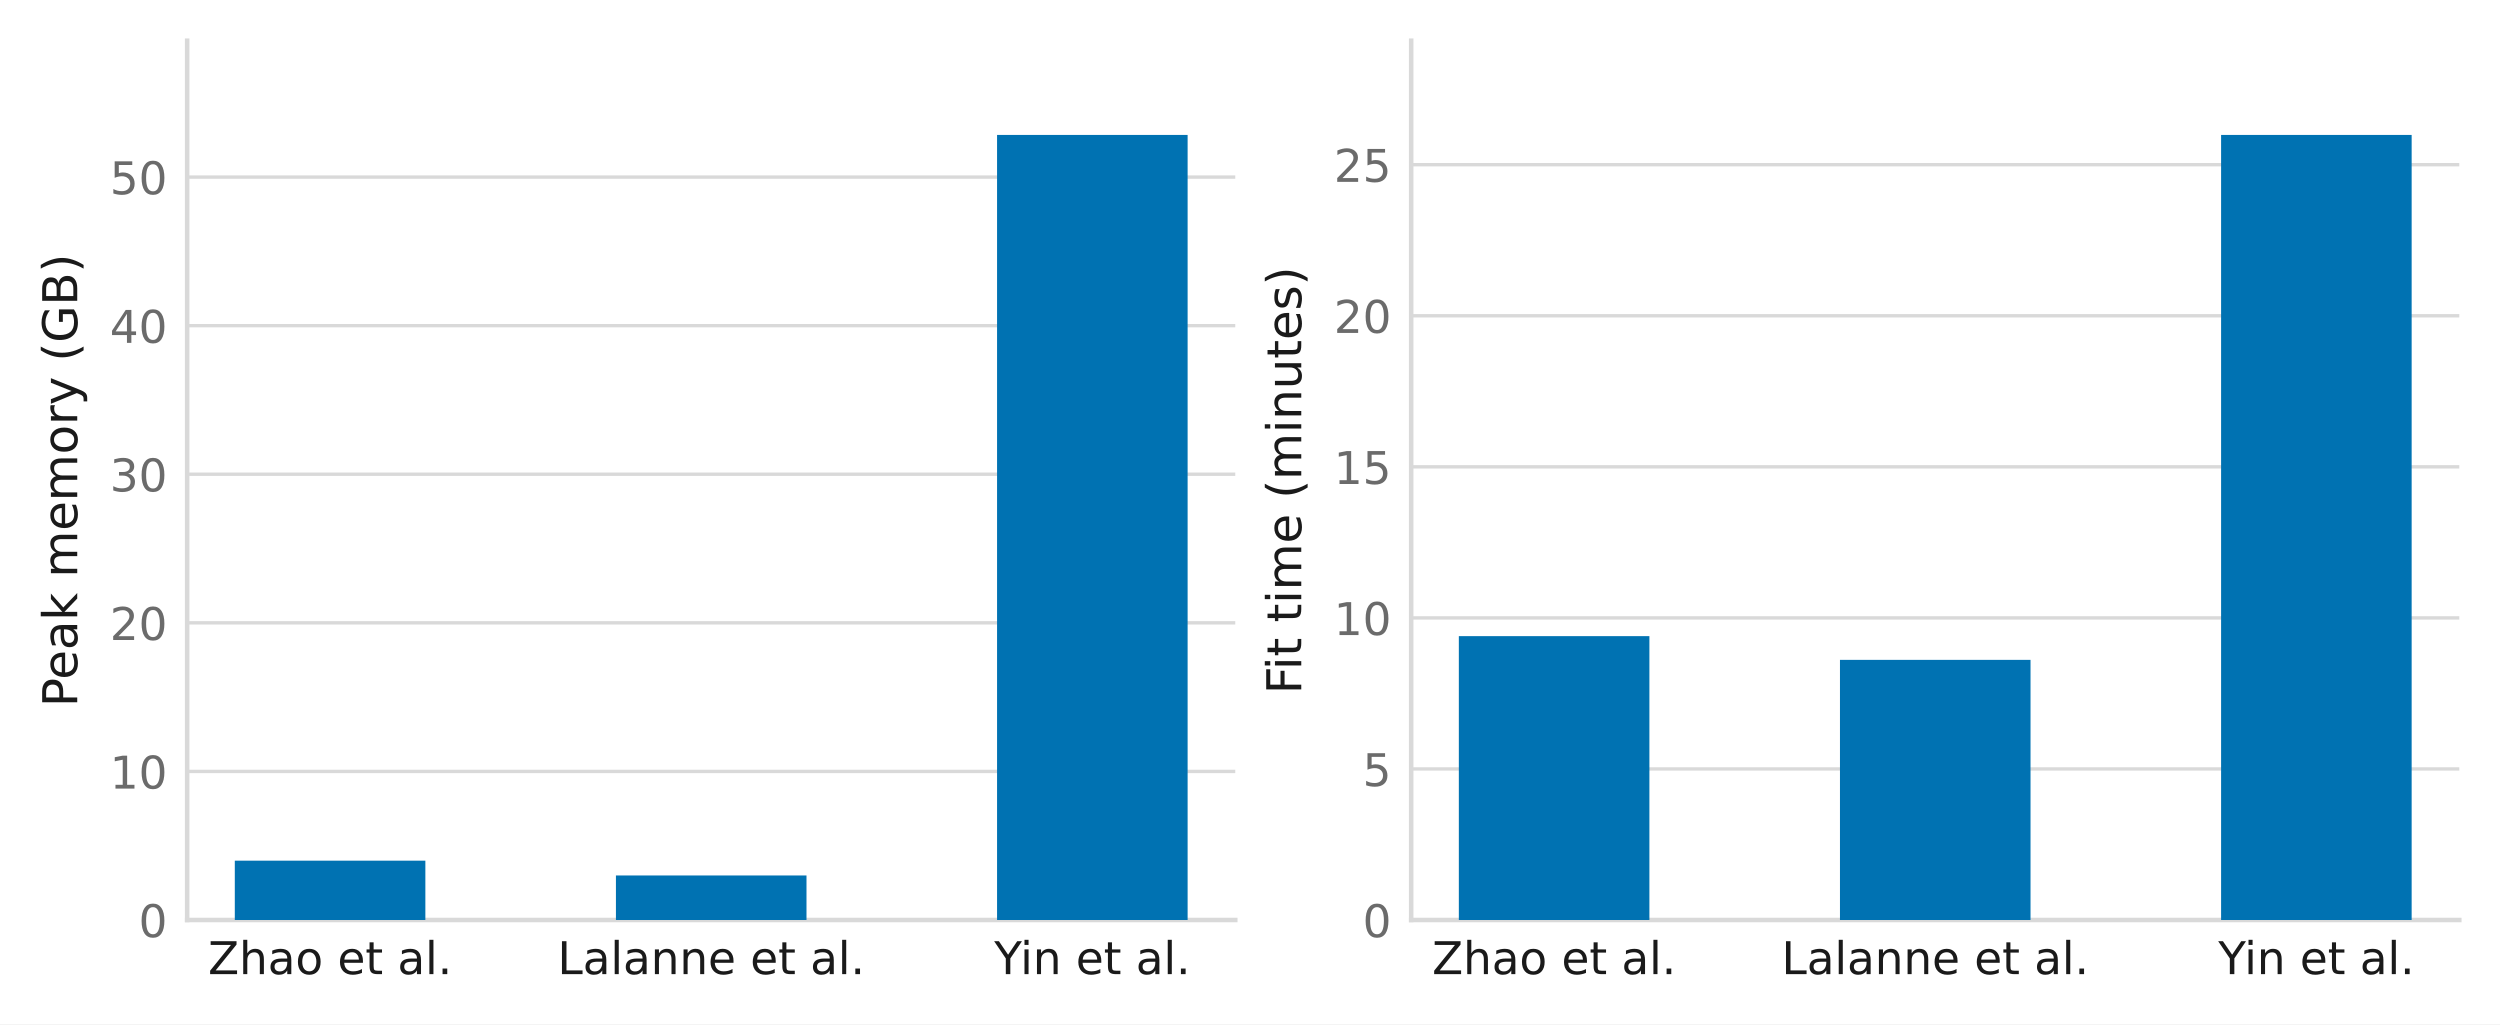
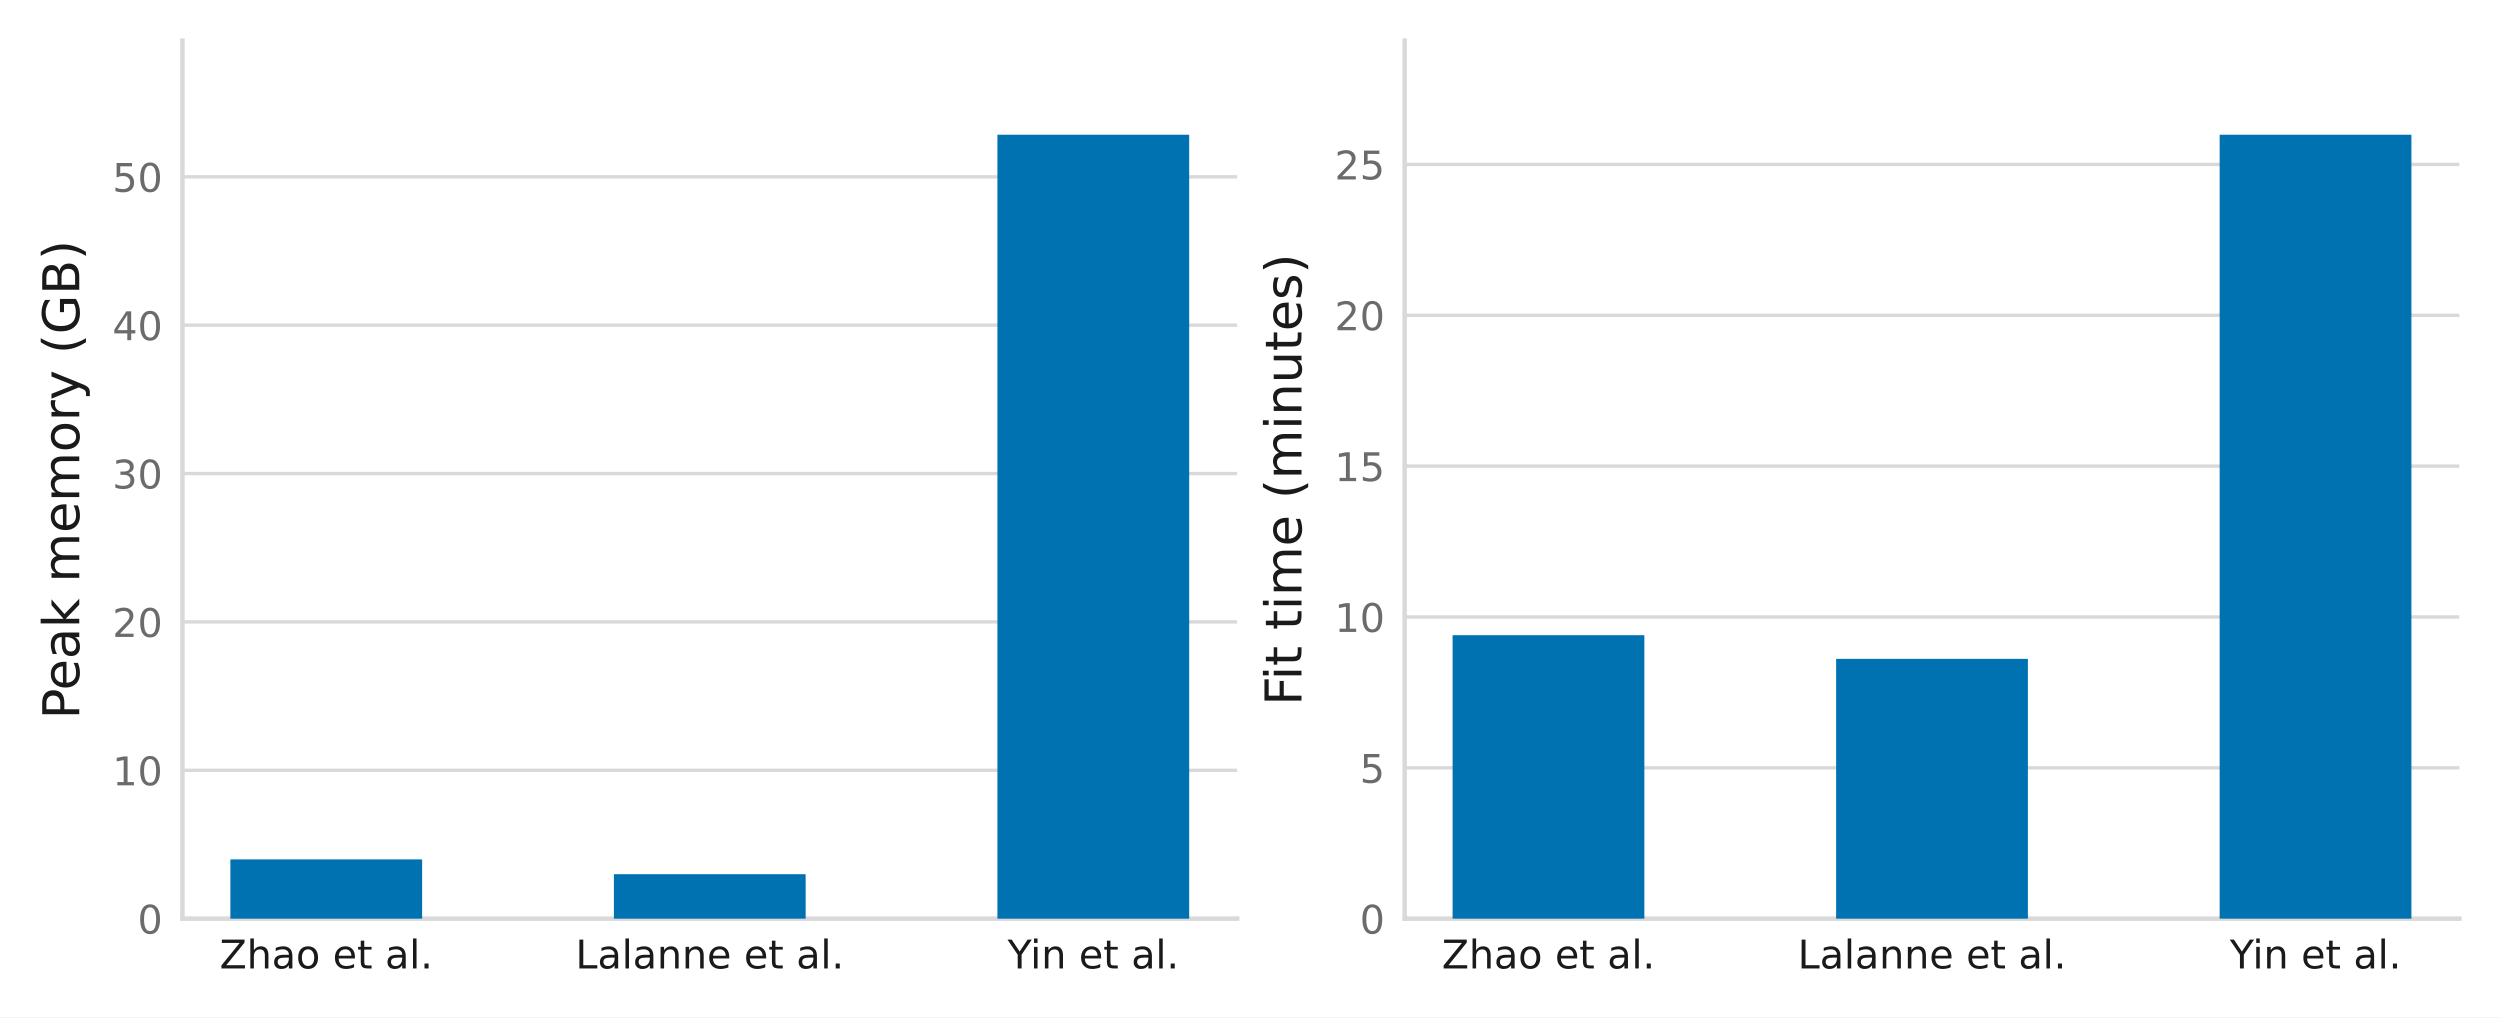
- <svg xmlns="http://www.w3.org/2000/svg" width="442.226pt" height="181.183pt" viewBox="0 0 442.226 181.183" version="1.1">
+ <svg xmlns="http://www.w3.org/2000/svg" width="442.878pt" height="180.215pt" viewBox="0 0 442.878 180.215" version="1.1">
  <defs>
    <style type="text/css">*{stroke-linejoin: round; stroke-linecap: butt}</style>
  </defs>
  <g id="figure_1">
    <g id="patch_1">
-       <path d="M 0 181.183  L 442.226 181.183  L 442.226 -0  L 0 -0  z " style="fill: #ffffff" />
+       <path d="M 0 180.215  L 442.878 180.215  L 442.878 -0  L 0 -0  z " style="fill: #ffffff" />
    </g>
    <g id="axes_1">
      <g id="patch_2">
-         <path d="M 33.106 162.74  L 218.506 162.74  L 218.506 7.2  L 33.106 7.2  z " style="fill: #ffffff" />
+         <path d="M 32.318 162.74  L 219.158 162.74  L 219.158 7.2  L 32.318 7.2  z " style="fill: #ffffff" />
      </g>
      <g id="matplotlib.axis_1">
        <g id="xtick_1">
          <g id="line2d_1" />
          <g id="text_1">
-             <text style="font-size: 8px; font-family: 'DejaVu Sans', 'Bitstream Vera Sans', 'Computer Modern Sans Serif', 'Lucida Grande', 'Verdana', 'Geneva', 'Lucid', 'Arial', 'Helvetica', 'Avant Garde', sans-serif; text-anchor: middle; fill: #1a1a1a" x="58.388" y="172.319" transform="rotate(-0 58.38822 172.3187)">Zhao et al.</text>
+             <text style="font-size: 7px; font-family: 'DejaVu Sans', 'Bitstream Vera Sans', 'Computer Modern Sans Serif', 'Lucida Grande', 'Verdana', 'Geneva', 'Lucid', 'Arial', 'Helvetica', 'Avant Garde', sans-serif; text-anchor: middle; fill: #1a1a1a" x="57.796" y="171.559" transform="rotate(-0 57.79599 171.5589)">Zhao et al.</text>
          </g>
        </g>
        <g id="xtick_2">
          <g id="line2d_2" />
          <g id="text_2">
-             <text style="font-size: 8px; font-family: 'DejaVu Sans', 'Bitstream Vera Sans', 'Computer Modern Sans Serif', 'Lucida Grande', 'Verdana', 'Geneva', 'Lucid', 'Arial', 'Helvetica', 'Avant Garde', sans-serif; text-anchor: middle; fill: #1a1a1a" x="125.806" y="172.319" transform="rotate(-0 125.8064 172.3187)">Lalanne et al.</text>
+             <text style="font-size: 7px; font-family: 'DejaVu Sans', 'Bitstream Vera Sans', 'Computer Modern Sans Serif', 'Lucida Grande', 'Verdana', 'Geneva', 'Lucid', 'Arial', 'Helvetica', 'Avant Garde', sans-serif; text-anchor: middle; fill: #1a1a1a" x="125.738" y="171.559" transform="rotate(-0 125.7378 171.5589)">Lalanne et al.</text>
          </g>
        </g>
        <g id="xtick_3">
          <g id="line2d_3" />
          <g id="text_3">
-             <text style="font-size: 8px; font-family: 'DejaVu Sans', 'Bitstream Vera Sans', 'Computer Modern Sans Serif', 'Lucida Grande', 'Verdana', 'Geneva', 'Lucid', 'Arial', 'Helvetica', 'Avant Garde', sans-serif; text-anchor: middle; fill: #1a1a1a" x="193.225" y="172.319" transform="rotate(-0 193.2246 172.3187)">Yin et al.</text>
+             <text style="font-size: 7px; font-family: 'DejaVu Sans', 'Bitstream Vera Sans', 'Computer Modern Sans Serif', 'Lucida Grande', 'Verdana', 'Geneva', 'Lucid', 'Arial', 'Helvetica', 'Avant Garde', sans-serif; text-anchor: middle; fill: #1a1a1a" x="193.68" y="171.559" transform="rotate(-0 193.6796 171.5589)">Yin et al.</text>
          </g>
        </g>
      </g>
      <g id="matplotlib.axis_2">
        <g id="ytick_1">
          <g id="line2d_4">
-             <path d="M 33.106 162.74  L 218.506 162.74  " clip-path="url(#pa172c0731d)" style="fill: none; stroke: #d9d9d9; stroke-width: 0.6; stroke-linecap: square" />
+             <path d="M 32.318 162.74  L 219.158 162.74  " clip-path="url(#pbe500b1fd0)" style="fill: none; stroke: #d9d9d9; stroke-width: 0.6; stroke-linecap: square" />
          </g>
          <g id="line2d_5" />
          <g id="text_4">
-             <text style="font-size: 8px; font-family: 'DejaVu Sans', 'Bitstream Vera Sans', 'Computer Modern Sans Serif', 'Lucida Grande', 'Verdana', 'Geneva', 'Lucid', 'Arial', 'Helvetica', 'Avant Garde', sans-serif; text-anchor: end; fill: #6b6b6b" x="29.606" y="165.779" transform="rotate(-0 29.60641 165.7794)">0</text>
+             <text style="font-size: 7px; font-family: 'DejaVu Sans', 'Bitstream Vera Sans', 'Computer Modern Sans Serif', 'Lucida Grande', 'Verdana', 'Geneva', 'Lucid', 'Arial', 'Helvetica', 'Avant Garde', sans-serif; text-anchor: end; fill: #6b6b6b" x="28.818" y="165.399" transform="rotate(-0 28.81781 165.3995)">0</text>
          </g>
        </g>
        <g id="ytick_2">
          <g id="line2d_6">
-             <path d="M 33.106 136.457  L 218.506 136.457  " clip-path="url(#pa172c0731d)" style="fill: none; stroke: #d9d9d9; stroke-width: 0.6; stroke-linecap: square" />
+             <path d="M 32.318 136.457  L 219.158 136.457  " clip-path="url(#pbe500b1fd0)" style="fill: none; stroke: #d9d9d9; stroke-width: 0.6; stroke-linecap: square" />
          </g>
          <g id="line2d_7" />
          <g id="text_5">
-             <text style="font-size: 8px; font-family: 'DejaVu Sans', 'Bitstream Vera Sans', 'Computer Modern Sans Serif', 'Lucida Grande', 'Verdana', 'Geneva', 'Lucid', 'Arial', 'Helvetica', 'Avant Garde', sans-serif; text-anchor: end; fill: #6b6b6b" x="29.606" y="139.496" transform="rotate(-0 29.60641 139.4962)">10</text>
+             <text style="font-size: 7px; font-family: 'DejaVu Sans', 'Bitstream Vera Sans', 'Computer Modern Sans Serif', 'Lucida Grande', 'Verdana', 'Geneva', 'Lucid', 'Arial', 'Helvetica', 'Avant Garde', sans-serif; text-anchor: end; fill: #6b6b6b" x="28.818" y="139.116" transform="rotate(-0 28.81781 139.1162)">10</text>
          </g>
        </g>
        <g id="ytick_3">
          <g id="line2d_8">
-             <path d="M 33.106 110.174  L 218.506 110.174  " clip-path="url(#pa172c0731d)" style="fill: none; stroke: #d9d9d9; stroke-width: 0.6; stroke-linecap: square" />
+             <path d="M 32.318 110.174  L 219.158 110.174  " clip-path="url(#pbe500b1fd0)" style="fill: none; stroke: #d9d9d9; stroke-width: 0.6; stroke-linecap: square" />
          </g>
          <g id="line2d_9" />
          <g id="text_6">
-             <text style="font-size: 8px; font-family: 'DejaVu Sans', 'Bitstream Vera Sans', 'Computer Modern Sans Serif', 'Lucida Grande', 'Verdana', 'Geneva', 'Lucid', 'Arial', 'Helvetica', 'Avant Garde', sans-serif; text-anchor: end; fill: #6b6b6b" x="29.606" y="113.213" transform="rotate(-0 29.60641 113.213)">20</text>
+             <text style="font-size: 7px; font-family: 'DejaVu Sans', 'Bitstream Vera Sans', 'Computer Modern Sans Serif', 'Lucida Grande', 'Verdana', 'Geneva', 'Lucid', 'Arial', 'Helvetica', 'Avant Garde', sans-serif; text-anchor: end; fill: #6b6b6b" x="28.818" y="112.833" transform="rotate(-0 28.81781 112.833)">20</text>
          </g>
        </g>
        <g id="ytick_4">
          <g id="line2d_10">
-             <path d="M 33.106 83.89  L 218.506 83.89  " clip-path="url(#pa172c0731d)" style="fill: none; stroke: #d9d9d9; stroke-width: 0.6; stroke-linecap: square" />
+             <path d="M 32.318 83.89  L 219.158 83.89  " clip-path="url(#pbe500b1fd0)" style="fill: none; stroke: #d9d9d9; stroke-width: 0.6; stroke-linecap: square" />
          </g>
          <g id="line2d_11" />
          <g id="text_7">
-             <text style="font-size: 8px; font-family: 'DejaVu Sans', 'Bitstream Vera Sans', 'Computer Modern Sans Serif', 'Lucida Grande', 'Verdana', 'Geneva', 'Lucid', 'Arial', 'Helvetica', 'Avant Garde', sans-serif; text-anchor: end; fill: #6b6b6b" x="29.606" y="86.93" transform="rotate(-0 29.60641 86.92976)">30</text>
+             <text style="font-size: 7px; font-family: 'DejaVu Sans', 'Bitstream Vera Sans', 'Computer Modern Sans Serif', 'Lucida Grande', 'Verdana', 'Geneva', 'Lucid', 'Arial', 'Helvetica', 'Avant Garde', sans-serif; text-anchor: end; fill: #6b6b6b" x="28.818" y="86.55" transform="rotate(-0 28.81781 86.54983)">30</text>
          </g>
        </g>
        <g id="ytick_5">
          <g id="line2d_12">
-             <path d="M 33.106 57.607  L 218.506 57.607  " clip-path="url(#pa172c0731d)" style="fill: none; stroke: #d9d9d9; stroke-width: 0.6; stroke-linecap: square" />
+             <path d="M 32.318 57.607  L 219.158 57.607  " clip-path="url(#pbe500b1fd0)" style="fill: none; stroke: #d9d9d9; stroke-width: 0.6; stroke-linecap: square" />
          </g>
          <g id="line2d_13" />
          <g id="text_8">
-             <text style="font-size: 8px; font-family: 'DejaVu Sans', 'Bitstream Vera Sans', 'Computer Modern Sans Serif', 'Lucida Grande', 'Verdana', 'Geneva', 'Lucid', 'Arial', 'Helvetica', 'Avant Garde', sans-serif; text-anchor: end; fill: #6b6b6b" x="29.606" y="60.647" transform="rotate(-0 29.60641 60.64655)">40</text>
+             <text style="font-size: 7px; font-family: 'DejaVu Sans', 'Bitstream Vera Sans', 'Computer Modern Sans Serif', 'Lucida Grande', 'Verdana', 'Geneva', 'Lucid', 'Arial', 'Helvetica', 'Avant Garde', sans-serif; text-anchor: end; fill: #6b6b6b" x="28.818" y="60.267" transform="rotate(-0 28.81781 60.26663)">40</text>
          </g>
        </g>
        <g id="ytick_6">
          <g id="line2d_14">
-             <path d="M 33.106 31.324  L 218.506 31.324  " clip-path="url(#pa172c0731d)" style="fill: none; stroke: #d9d9d9; stroke-width: 0.6; stroke-linecap: square" />
+             <path d="M 32.318 31.324  L 219.158 31.324  " clip-path="url(#pbe500b1fd0)" style="fill: none; stroke: #d9d9d9; stroke-width: 0.6; stroke-linecap: square" />
          </g>
          <g id="line2d_15" />
          <g id="text_9">
-             <text style="font-size: 8px; font-family: 'DejaVu Sans', 'Bitstream Vera Sans', 'Computer Modern Sans Serif', 'Lucida Grande', 'Verdana', 'Geneva', 'Lucid', 'Arial', 'Helvetica', 'Avant Garde', sans-serif; text-anchor: end; fill: #6b6b6b" x="29.606" y="34.363" transform="rotate(-0 29.60641 34.36334)">50</text>
+             <text style="font-size: 7px; font-family: 'DejaVu Sans', 'Bitstream Vera Sans', 'Computer Modern Sans Serif', 'Lucida Grande', 'Verdana', 'Geneva', 'Lucid', 'Arial', 'Helvetica', 'Avant Garde', sans-serif; text-anchor: end; fill: #6b6b6b" x="28.818" y="33.983" transform="rotate(-0 28.81781 33.98342)">50</text>
          </g>
        </g>
        <g id="text_10">
-           <text style="font-size: 8.5px; font-family: 'DejaVu Sans', 'Bitstream Vera Sans', 'Computer Modern Sans Serif', 'Lucida Grande', 'Verdana', 'Geneva', 'Lucid', 'Arial', 'Helvetica', 'Avant Garde', sans-serif; text-anchor: middle; fill: #1a1a1a" x="13.659" y="84.97" transform="rotate(-90 13.65867 84.97)">Peak memory (GB)</text>
+           <text style="font-size: 9px; font-family: 'DejaVu Sans', 'Bitstream Vera Sans', 'Computer Modern Sans Serif', 'Lucida Grande', 'Verdana', 'Geneva', 'Lucid', 'Arial', 'Helvetica', 'Avant Garde', sans-serif; text-anchor: middle; fill: #1a1a1a" x="14.039" y="84.97" transform="rotate(-90 14.03859 84.97)">Peak memory (GB)</text>
        </g>
      </g>
      <g id="patch_3">
-         <path d="M 33.106 162.74  L 33.106 7.2  " style="fill: none; stroke: #d9d9d9; stroke-width: 0.8; stroke-linejoin: miter; stroke-linecap: square" />
+         <path d="M 32.318 162.74  L 32.318 7.2  " style="fill: none; stroke: #d9d9d9; stroke-width: 0.8; stroke-linejoin: miter; stroke-linecap: square" />
      </g>
      <g id="patch_4">
-         <path d="M 33.106 162.74  L 218.506 162.74  " style="fill: none; stroke: #d9d9d9; stroke-width: 0.8; stroke-linejoin: miter; stroke-linecap: square" />
+         <path d="M 32.318 162.74  L 219.158 162.74  " style="fill: none; stroke: #d9d9d9; stroke-width: 0.8; stroke-linejoin: miter; stroke-linecap: square" />
      </g>
      <g id="patch_5">
-         <path d="M 41.534 162.74  L 75.243 162.74  L 75.243 152.24  L 41.534 152.24  z " clip-path="url(#pa172c0731d)" style="fill: #0072b2" />
+         <path d="M 40.811 162.74  L 74.781 162.74  L 74.781 152.24  L 40.811 152.24  z " clip-path="url(#pbe500b1fd0)" style="fill: #0072b2" />
      </g>
      <g id="patch_6">
-         <path d="M 108.952 162.74  L 142.661 162.74  L 142.661 154.86  L 108.952 154.86  z " clip-path="url(#pa172c0731d)" style="fill: #0072b2" />
+         <path d="M 108.752 162.74  L 142.723 162.74  L 142.723 154.86  L 108.752 154.86  z " clip-path="url(#pbe500b1fd0)" style="fill: #0072b2" />
      </g>
      <g id="patch_7">
-         <path d="M 176.37 162.74  L 210.079 162.74  L 210.079 23.865  L 176.37 23.865  z " clip-path="url(#pa172c0731d)" style="fill: #0072b2" />
+         <path d="M 176.694 162.74  L 210.665 162.74  L 210.665 23.865  L 176.694 23.865  z " clip-path="url(#pbe500b1fd0)" style="fill: #0072b2" />
      </g>
    </g>
    <g id="axes_2">
      <g id="patch_8">
-         <path d="M 249.626 162.74  L 435.026 162.74  L 435.026 7.2  L 249.626 7.2  z " style="fill: #ffffff" />
+         <path d="M 248.838 162.74  L 435.678 162.74  L 435.678 7.2  L 248.838 7.2  z " style="fill: #ffffff" />
      </g>
      <g id="matplotlib.axis_3">
        <g id="xtick_4">
          <g id="line2d_16" />
          <g id="text_11">
-             <text style="font-size: 8px; font-family: 'DejaVu Sans', 'Bitstream Vera Sans', 'Computer Modern Sans Serif', 'Lucida Grande', 'Verdana', 'Geneva', 'Lucid', 'Arial', 'Helvetica', 'Avant Garde', sans-serif; text-anchor: middle; fill: #1a1a1a" x="274.908" y="172.319" transform="rotate(-0 274.9082 172.3187)">Zhao et al.</text>
+             <text style="font-size: 7px; font-family: 'DejaVu Sans', 'Bitstream Vera Sans', 'Computer Modern Sans Serif', 'Lucida Grande', 'Verdana', 'Geneva', 'Lucid', 'Arial', 'Helvetica', 'Avant Garde', sans-serif; text-anchor: middle; fill: #1a1a1a" x="274.316" y="171.559" transform="rotate(-0 274.316 171.5589)">Zhao et al.</text>
          </g>
        </g>
        <g id="xtick_5">
          <g id="line2d_17" />
          <g id="text_12">
-             <text style="font-size: 8px; font-family: 'DejaVu Sans', 'Bitstream Vera Sans', 'Computer Modern Sans Serif', 'Lucida Grande', 'Verdana', 'Geneva', 'Lucid', 'Arial', 'Helvetica', 'Avant Garde', sans-serif; text-anchor: middle; fill: #1a1a1a" x="342.326" y="172.319" transform="rotate(-0 342.3264 172.3187)">Lalanne et al.</text>
+             <text style="font-size: 7px; font-family: 'DejaVu Sans', 'Bitstream Vera Sans', 'Computer Modern Sans Serif', 'Lucida Grande', 'Verdana', 'Geneva', 'Lucid', 'Arial', 'Helvetica', 'Avant Garde', sans-serif; text-anchor: middle; fill: #1a1a1a" x="342.258" y="171.559" transform="rotate(-0 342.2578 171.5589)">Lalanne et al.</text>
          </g>
        </g>
        <g id="xtick_6">
          <g id="line2d_18" />
          <g id="text_13">
-             <text style="font-size: 8px; font-family: 'DejaVu Sans', 'Bitstream Vera Sans', 'Computer Modern Sans Serif', 'Lucida Grande', 'Verdana', 'Geneva', 'Lucid', 'Arial', 'Helvetica', 'Avant Garde', sans-serif; text-anchor: middle; fill: #1a1a1a" x="409.745" y="172.319" transform="rotate(-0 409.7446 172.3187)">Yin et al.</text>
+             <text style="font-size: 7px; font-family: 'DejaVu Sans', 'Bitstream Vera Sans', 'Computer Modern Sans Serif', 'Lucida Grande', 'Verdana', 'Geneva', 'Lucid', 'Arial', 'Helvetica', 'Avant Garde', sans-serif; text-anchor: middle; fill: #1a1a1a" x="410.2" y="171.559" transform="rotate(-0 410.1996 171.5589)">Yin et al.</text>
          </g>
        </g>
      </g>
      <g id="matplotlib.axis_4">
        <g id="ytick_7">
          <g id="line2d_19">
-             <path d="M 249.626 162.74  L 435.026 162.74  " clip-path="url(#pda4666905d)" style="fill: none; stroke: #d9d9d9; stroke-width: 0.6; stroke-linecap: square" />
+             <path d="M 248.838 162.74  L 435.678 162.74  " clip-path="url(#pe670b20023)" style="fill: none; stroke: #d9d9d9; stroke-width: 0.6; stroke-linecap: square" />
          </g>
          <g id="line2d_20" />
          <g id="text_14">
-             <text style="font-size: 8px; font-family: 'DejaVu Sans', 'Bitstream Vera Sans', 'Computer Modern Sans Serif', 'Lucida Grande', 'Verdana', 'Geneva', 'Lucid', 'Arial', 'Helvetica', 'Avant Garde', sans-serif; text-anchor: end; fill: #6b6b6b" x="246.126" y="165.779" transform="rotate(-0 246.1264 165.7794)">0</text>
+             <text style="font-size: 7px; font-family: 'DejaVu Sans', 'Bitstream Vera Sans', 'Computer Modern Sans Serif', 'Lucida Grande', 'Verdana', 'Geneva', 'Lucid', 'Arial', 'Helvetica', 'Avant Garde', sans-serif; text-anchor: end; fill: #6b6b6b" x="245.338" y="165.399" transform="rotate(-0 245.3378 165.3995)">0</text>
          </g>
        </g>
        <g id="ytick_8">
          <g id="line2d_21">
-             <path d="M 249.626 136.018  L 435.026 136.018  " clip-path="url(#pda4666905d)" style="fill: none; stroke: #d9d9d9; stroke-width: 0.6; stroke-linecap: square" />
+             <path d="M 248.838 136.018  L 435.678 136.018  " clip-path="url(#pe670b20023)" style="fill: none; stroke: #d9d9d9; stroke-width: 0.6; stroke-linecap: square" />
          </g>
          <g id="line2d_22" />
          <g id="text_15">
-             <text style="font-size: 8px; font-family: 'DejaVu Sans', 'Bitstream Vera Sans', 'Computer Modern Sans Serif', 'Lucida Grande', 'Verdana', 'Geneva', 'Lucid', 'Arial', 'Helvetica', 'Avant Garde', sans-serif; text-anchor: end; fill: #6b6b6b" x="246.126" y="139.057" transform="rotate(-0 246.1264 139.0572)">5</text>
+             <text style="font-size: 7px; font-family: 'DejaVu Sans', 'Bitstream Vera Sans', 'Computer Modern Sans Serif', 'Lucida Grande', 'Verdana', 'Geneva', 'Lucid', 'Arial', 'Helvetica', 'Avant Garde', sans-serif; text-anchor: end; fill: #6b6b6b" x="245.338" y="138.677" transform="rotate(-0 245.3378 138.6773)">5</text>
          </g>
        </g>
        <g id="ytick_9">
          <g id="line2d_23">
-             <path d="M 249.626 109.296  L 435.026 109.296  " clip-path="url(#pda4666905d)" style="fill: none; stroke: #d9d9d9; stroke-width: 0.6; stroke-linecap: square" />
+             <path d="M 248.838 109.296  L 435.678 109.296  " clip-path="url(#pe670b20023)" style="fill: none; stroke: #d9d9d9; stroke-width: 0.6; stroke-linecap: square" />
          </g>
          <g id="line2d_24" />
          <g id="text_16">
-             <text style="font-size: 8px; font-family: 'DejaVu Sans', 'Bitstream Vera Sans', 'Computer Modern Sans Serif', 'Lucida Grande', 'Verdana', 'Geneva', 'Lucid', 'Arial', 'Helvetica', 'Avant Garde', sans-serif; text-anchor: end; fill: #6b6b6b" x="246.126" y="112.335" transform="rotate(-0 246.1264 112.3351)">10</text>
+             <text style="font-size: 7px; font-family: 'DejaVu Sans', 'Bitstream Vera Sans', 'Computer Modern Sans Serif', 'Lucida Grande', 'Verdana', 'Geneva', 'Lucid', 'Arial', 'Helvetica', 'Avant Garde', sans-serif; text-anchor: end; fill: #6b6b6b" x="245.338" y="111.955" transform="rotate(-0 245.3378 111.9552)">10</text>
          </g>
        </g>
        <g id="ytick_10">
          <g id="line2d_25">
-             <path d="M 249.626 82.574  L 435.026 82.574  " clip-path="url(#pda4666905d)" style="fill: none; stroke: #d9d9d9; stroke-width: 0.6; stroke-linecap: square" />
+             <path d="M 248.838 82.574  L 435.678 82.574  " clip-path="url(#pe670b20023)" style="fill: none; stroke: #d9d9d9; stroke-width: 0.6; stroke-linecap: square" />
          </g>
          <g id="line2d_26" />
          <g id="text_17">
-             <text style="font-size: 8px; font-family: 'DejaVu Sans', 'Bitstream Vera Sans', 'Computer Modern Sans Serif', 'Lucida Grande', 'Verdana', 'Geneva', 'Lucid', 'Arial', 'Helvetica', 'Avant Garde', sans-serif; text-anchor: end; fill: #6b6b6b" x="246.126" y="85.613" transform="rotate(-0 246.1264 85.61293)">15</text>
+             <text style="font-size: 7px; font-family: 'DejaVu Sans', 'Bitstream Vera Sans', 'Computer Modern Sans Serif', 'Lucida Grande', 'Verdana', 'Geneva', 'Lucid', 'Arial', 'Helvetica', 'Avant Garde', sans-serif; text-anchor: end; fill: #6b6b6b" x="245.338" y="85.233" transform="rotate(-0 245.3378 85.23301)">15</text>
          </g>
        </g>
        <g id="ytick_11">
          <g id="line2d_27">
-             <path d="M 249.626 55.851  L 435.026 55.851  " clip-path="url(#pda4666905d)" style="fill: none; stroke: #d9d9d9; stroke-width: 0.6; stroke-linecap: square" />
+             <path d="M 248.838 55.851  L 435.678 55.851  " clip-path="url(#pe670b20023)" style="fill: none; stroke: #d9d9d9; stroke-width: 0.6; stroke-linecap: square" />
          </g>
          <g id="line2d_28" />
          <g id="text_18">
-             <text style="font-size: 8px; font-family: 'DejaVu Sans', 'Bitstream Vera Sans', 'Computer Modern Sans Serif', 'Lucida Grande', 'Verdana', 'Geneva', 'Lucid', 'Arial', 'Helvetica', 'Avant Garde', sans-serif; text-anchor: end; fill: #6b6b6b" x="246.126" y="58.891" transform="rotate(-0 246.1264 58.89079)">20</text>
+             <text style="font-size: 7px; font-family: 'DejaVu Sans', 'Bitstream Vera Sans', 'Computer Modern Sans Serif', 'Lucida Grande', 'Verdana', 'Geneva', 'Lucid', 'Arial', 'Helvetica', 'Avant Garde', sans-serif; text-anchor: end; fill: #6b6b6b" x="245.338" y="58.511" transform="rotate(-0 245.3378 58.51086)">20</text>
          </g>
        </g>
        <g id="ytick_12">
          <g id="line2d_29">
-             <path d="M 249.626 29.129  L 435.026 29.129  " clip-path="url(#pda4666905d)" style="fill: none; stroke: #d9d9d9; stroke-width: 0.6; stroke-linecap: square" />
+             <path d="M 248.838 29.129  L 435.678 29.129  " clip-path="url(#pe670b20023)" style="fill: none; stroke: #d9d9d9; stroke-width: 0.6; stroke-linecap: square" />
          </g>
          <g id="line2d_30" />
          <g id="text_19">
-             <text style="font-size: 8px; font-family: 'DejaVu Sans', 'Bitstream Vera Sans', 'Computer Modern Sans Serif', 'Lucida Grande', 'Verdana', 'Geneva', 'Lucid', 'Arial', 'Helvetica', 'Avant Garde', sans-serif; text-anchor: end; fill: #6b6b6b" x="246.126" y="32.169" transform="rotate(-0 246.1264 32.16864)">25</text>
+             <text style="font-size: 7px; font-family: 'DejaVu Sans', 'Bitstream Vera Sans', 'Computer Modern Sans Serif', 'Lucida Grande', 'Verdana', 'Geneva', 'Lucid', 'Arial', 'Helvetica', 'Avant Garde', sans-serif; text-anchor: end; fill: #6b6b6b" x="245.338" y="31.789" transform="rotate(-0 245.3378 31.78872)">25</text>
          </g>
        </g>
        <g id="text_20">
-           <text style="font-size: 8.5px; font-family: 'DejaVu Sans', 'Bitstream Vera Sans', 'Computer Modern Sans Serif', 'Lucida Grande', 'Verdana', 'Geneva', 'Lucid', 'Arial', 'Helvetica', 'Avant Garde', sans-serif; text-anchor: middle; fill: #1a1a1a" x="230.179" y="84.97" transform="rotate(-90 230.1787 84.97)">Fit time (minutes)</text>
+           <text style="font-size: 9px; font-family: 'DejaVu Sans', 'Bitstream Vera Sans', 'Computer Modern Sans Serif', 'Lucida Grande', 'Verdana', 'Geneva', 'Lucid', 'Arial', 'Helvetica', 'Avant Garde', sans-serif; text-anchor: middle; fill: #1a1a1a" x="230.559" y="84.97" transform="rotate(-90 230.5586 84.97)">Fit time (minutes)</text>
        </g>
      </g>
      <g id="patch_9">
-         <path d="M 249.626 162.74  L 249.626 7.2  " style="fill: none; stroke: #d9d9d9; stroke-width: 0.8; stroke-linejoin: miter; stroke-linecap: square" />
+         <path d="M 248.838 162.74  L 248.838 7.2  " style="fill: none; stroke: #d9d9d9; stroke-width: 0.8; stroke-linejoin: miter; stroke-linecap: square" />
      </g>
      <g id="patch_10">
-         <path d="M 249.626 162.74  L 435.026 162.74  " style="fill: none; stroke: #d9d9d9; stroke-width: 0.8; stroke-linejoin: miter; stroke-linecap: square" />
+         <path d="M 248.838 162.74  L 435.678 162.74  " style="fill: none; stroke: #d9d9d9; stroke-width: 0.8; stroke-linejoin: miter; stroke-linecap: square" />
      </g>
      <g id="patch_11">
-         <path d="M 258.054 162.74  L 291.763 162.74  L 291.763 112.529  L 258.054 112.529  z " clip-path="url(#pda4666905d)" style="fill: #0072b2" />
+         <path d="M 257.331 162.74  L 291.301 162.74  L 291.301 112.529  L 257.331 112.529  z " clip-path="url(#pe670b20023)" style="fill: #0072b2" />
      </g>
      <g id="patch_12">
-         <path d="M 325.472 162.74  L 359.181 162.74  L 359.181 116.724  L 325.472 116.724  z " clip-path="url(#pda4666905d)" style="fill: #0072b2" />
+         <path d="M 325.272 162.74  L 359.243 162.74  L 359.243 116.724  L 325.272 116.724  z " clip-path="url(#pe670b20023)" style="fill: #0072b2" />
      </g>
      <g id="patch_13">
-         <path d="M 392.89 162.74  L 426.599 162.74  L 426.599 23.865  L 392.89 23.865  z " clip-path="url(#pda4666905d)" style="fill: #0072b2" />
+         <path d="M 393.214 162.74  L 427.185 162.74  L 427.185 23.865  L 393.214 23.865  z " clip-path="url(#pe670b20023)" style="fill: #0072b2" />
      </g>
    </g>
  </g>
  <defs>
-     <clipPath id="pa172c0731d">
-       <rect x="33.106" y="7.2" width="185.4" height="155.54" />
+     <clipPath id="pbe500b1fd0">
+       <rect x="32.318" y="7.2" width="186.84" height="155.54" />
    </clipPath>
-     <clipPath id="pda4666905d">
-       <rect x="249.626" y="7.2" width="185.4" height="155.54" />
+     <clipPath id="pe670b20023">
+       <rect x="248.838" y="7.2" width="186.84" height="155.54" />
    </clipPath>
  </defs>
</svg>
